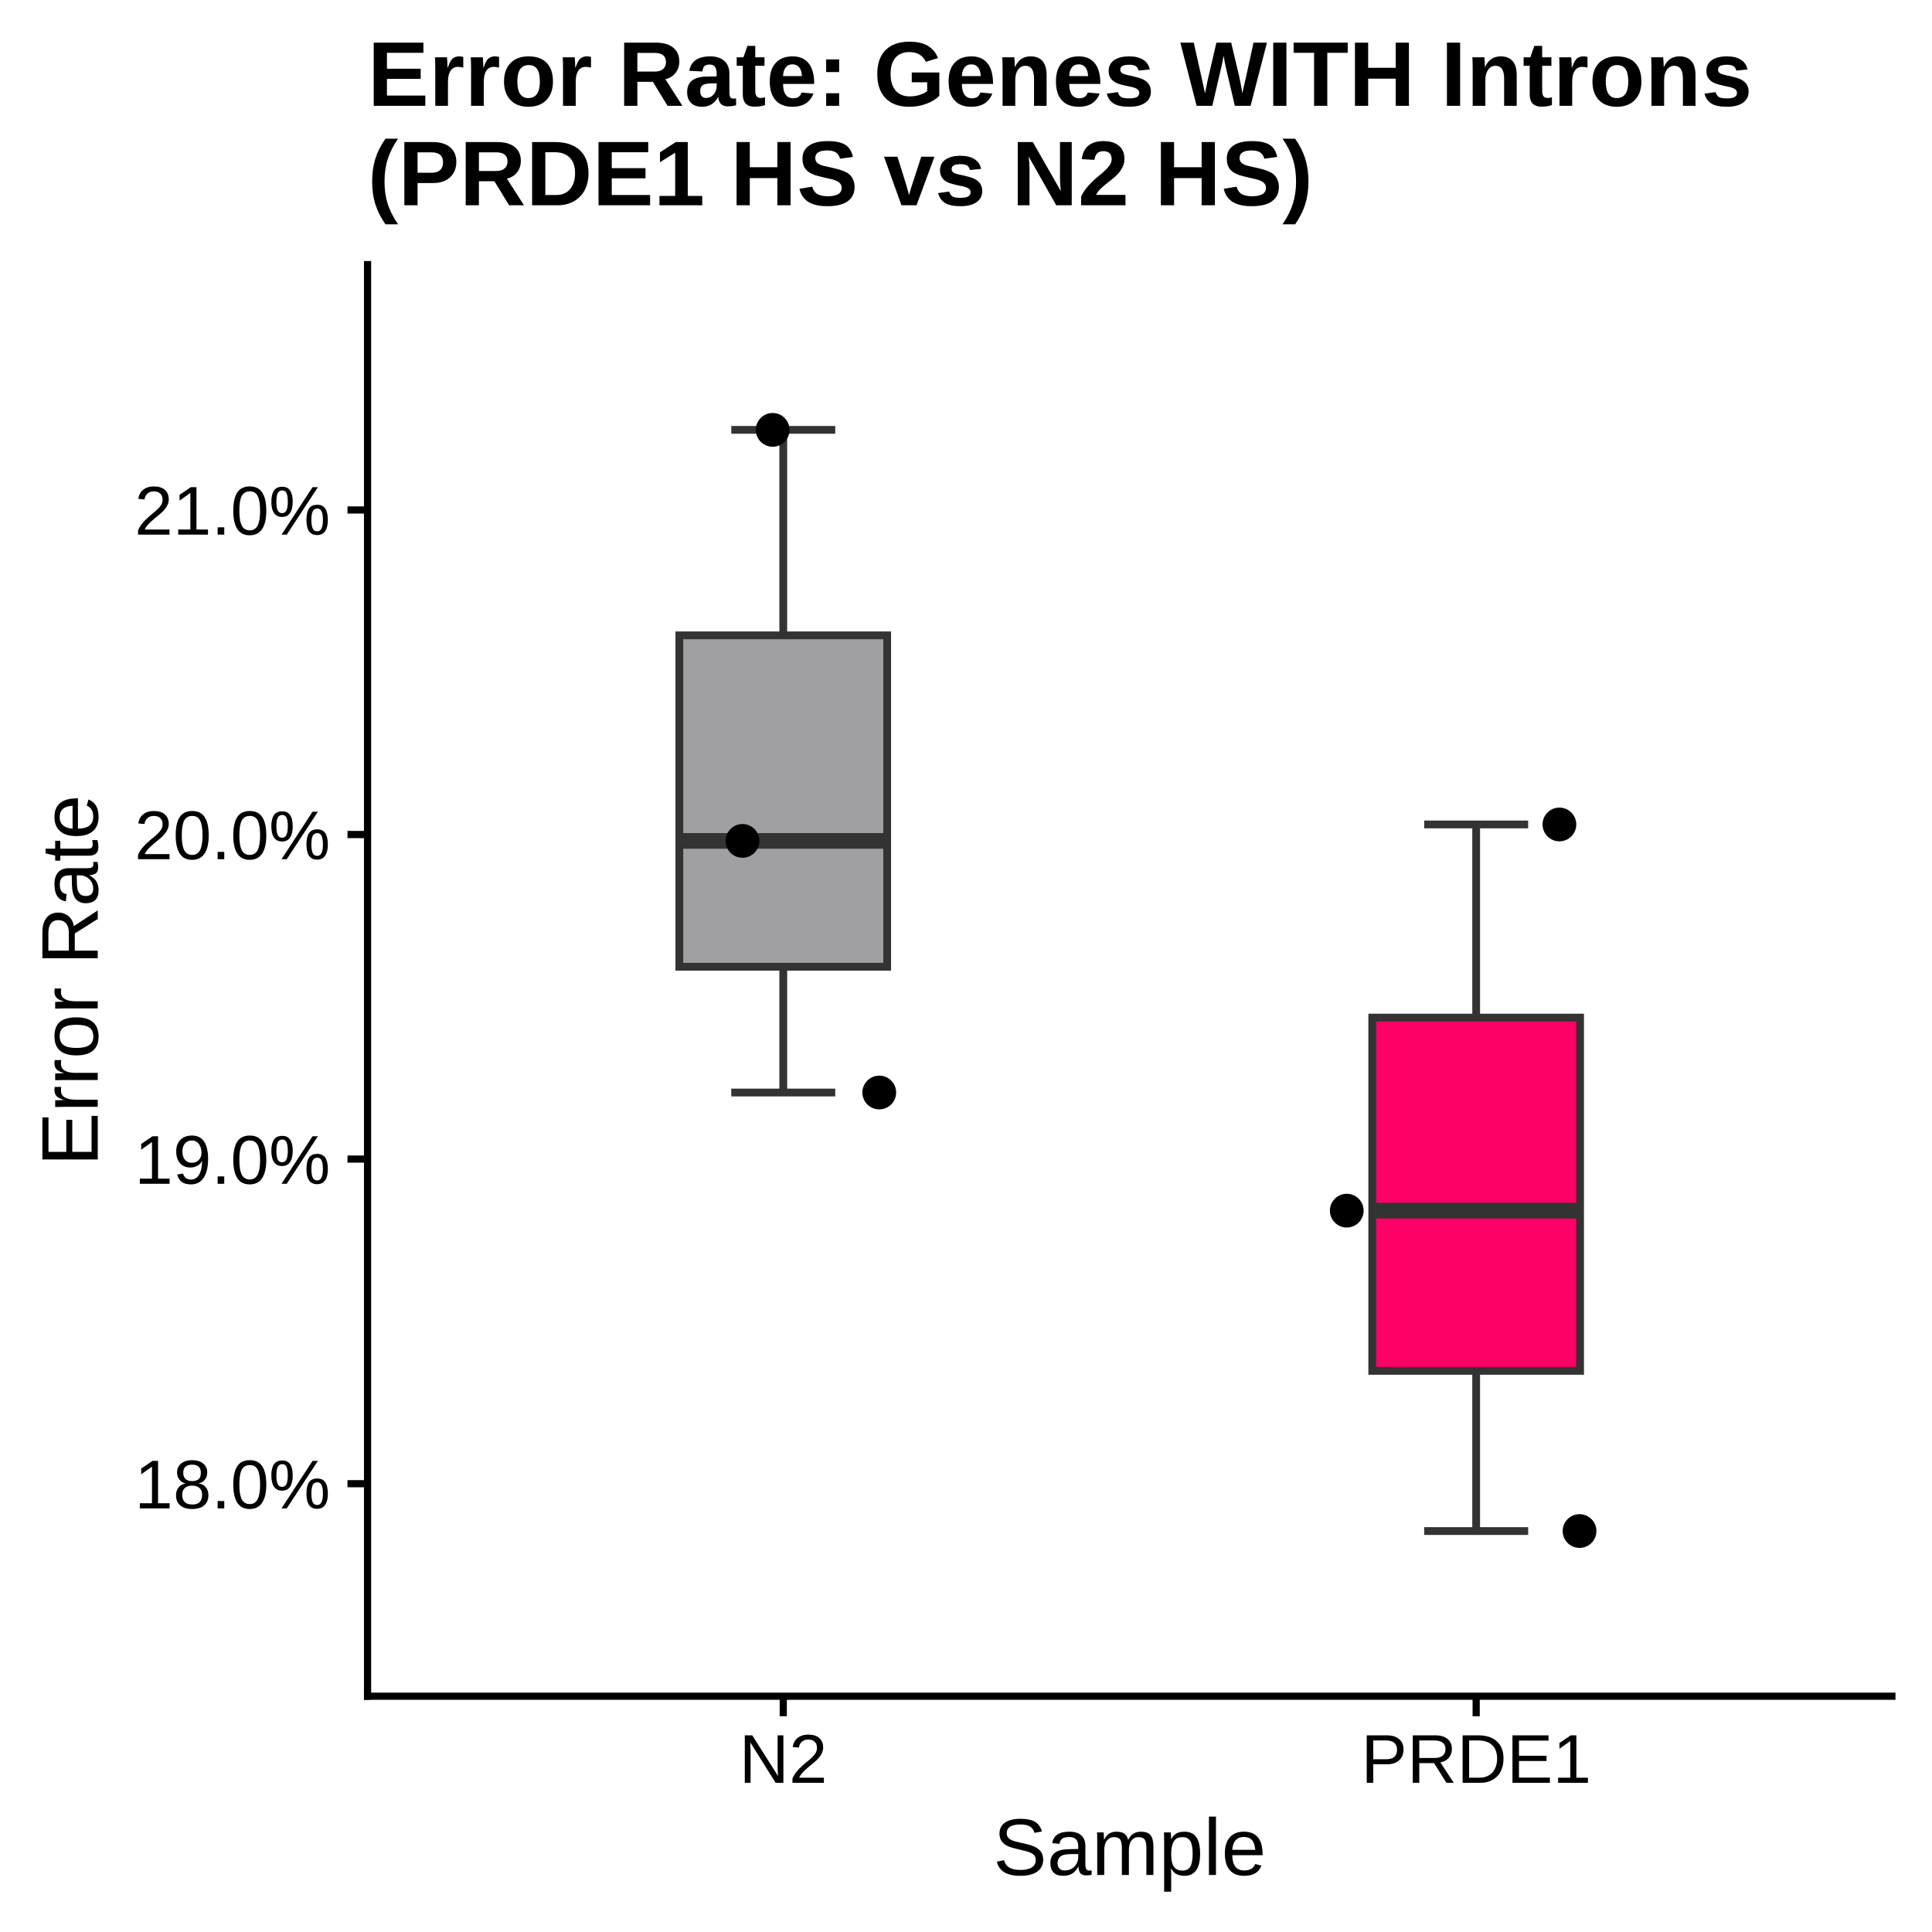
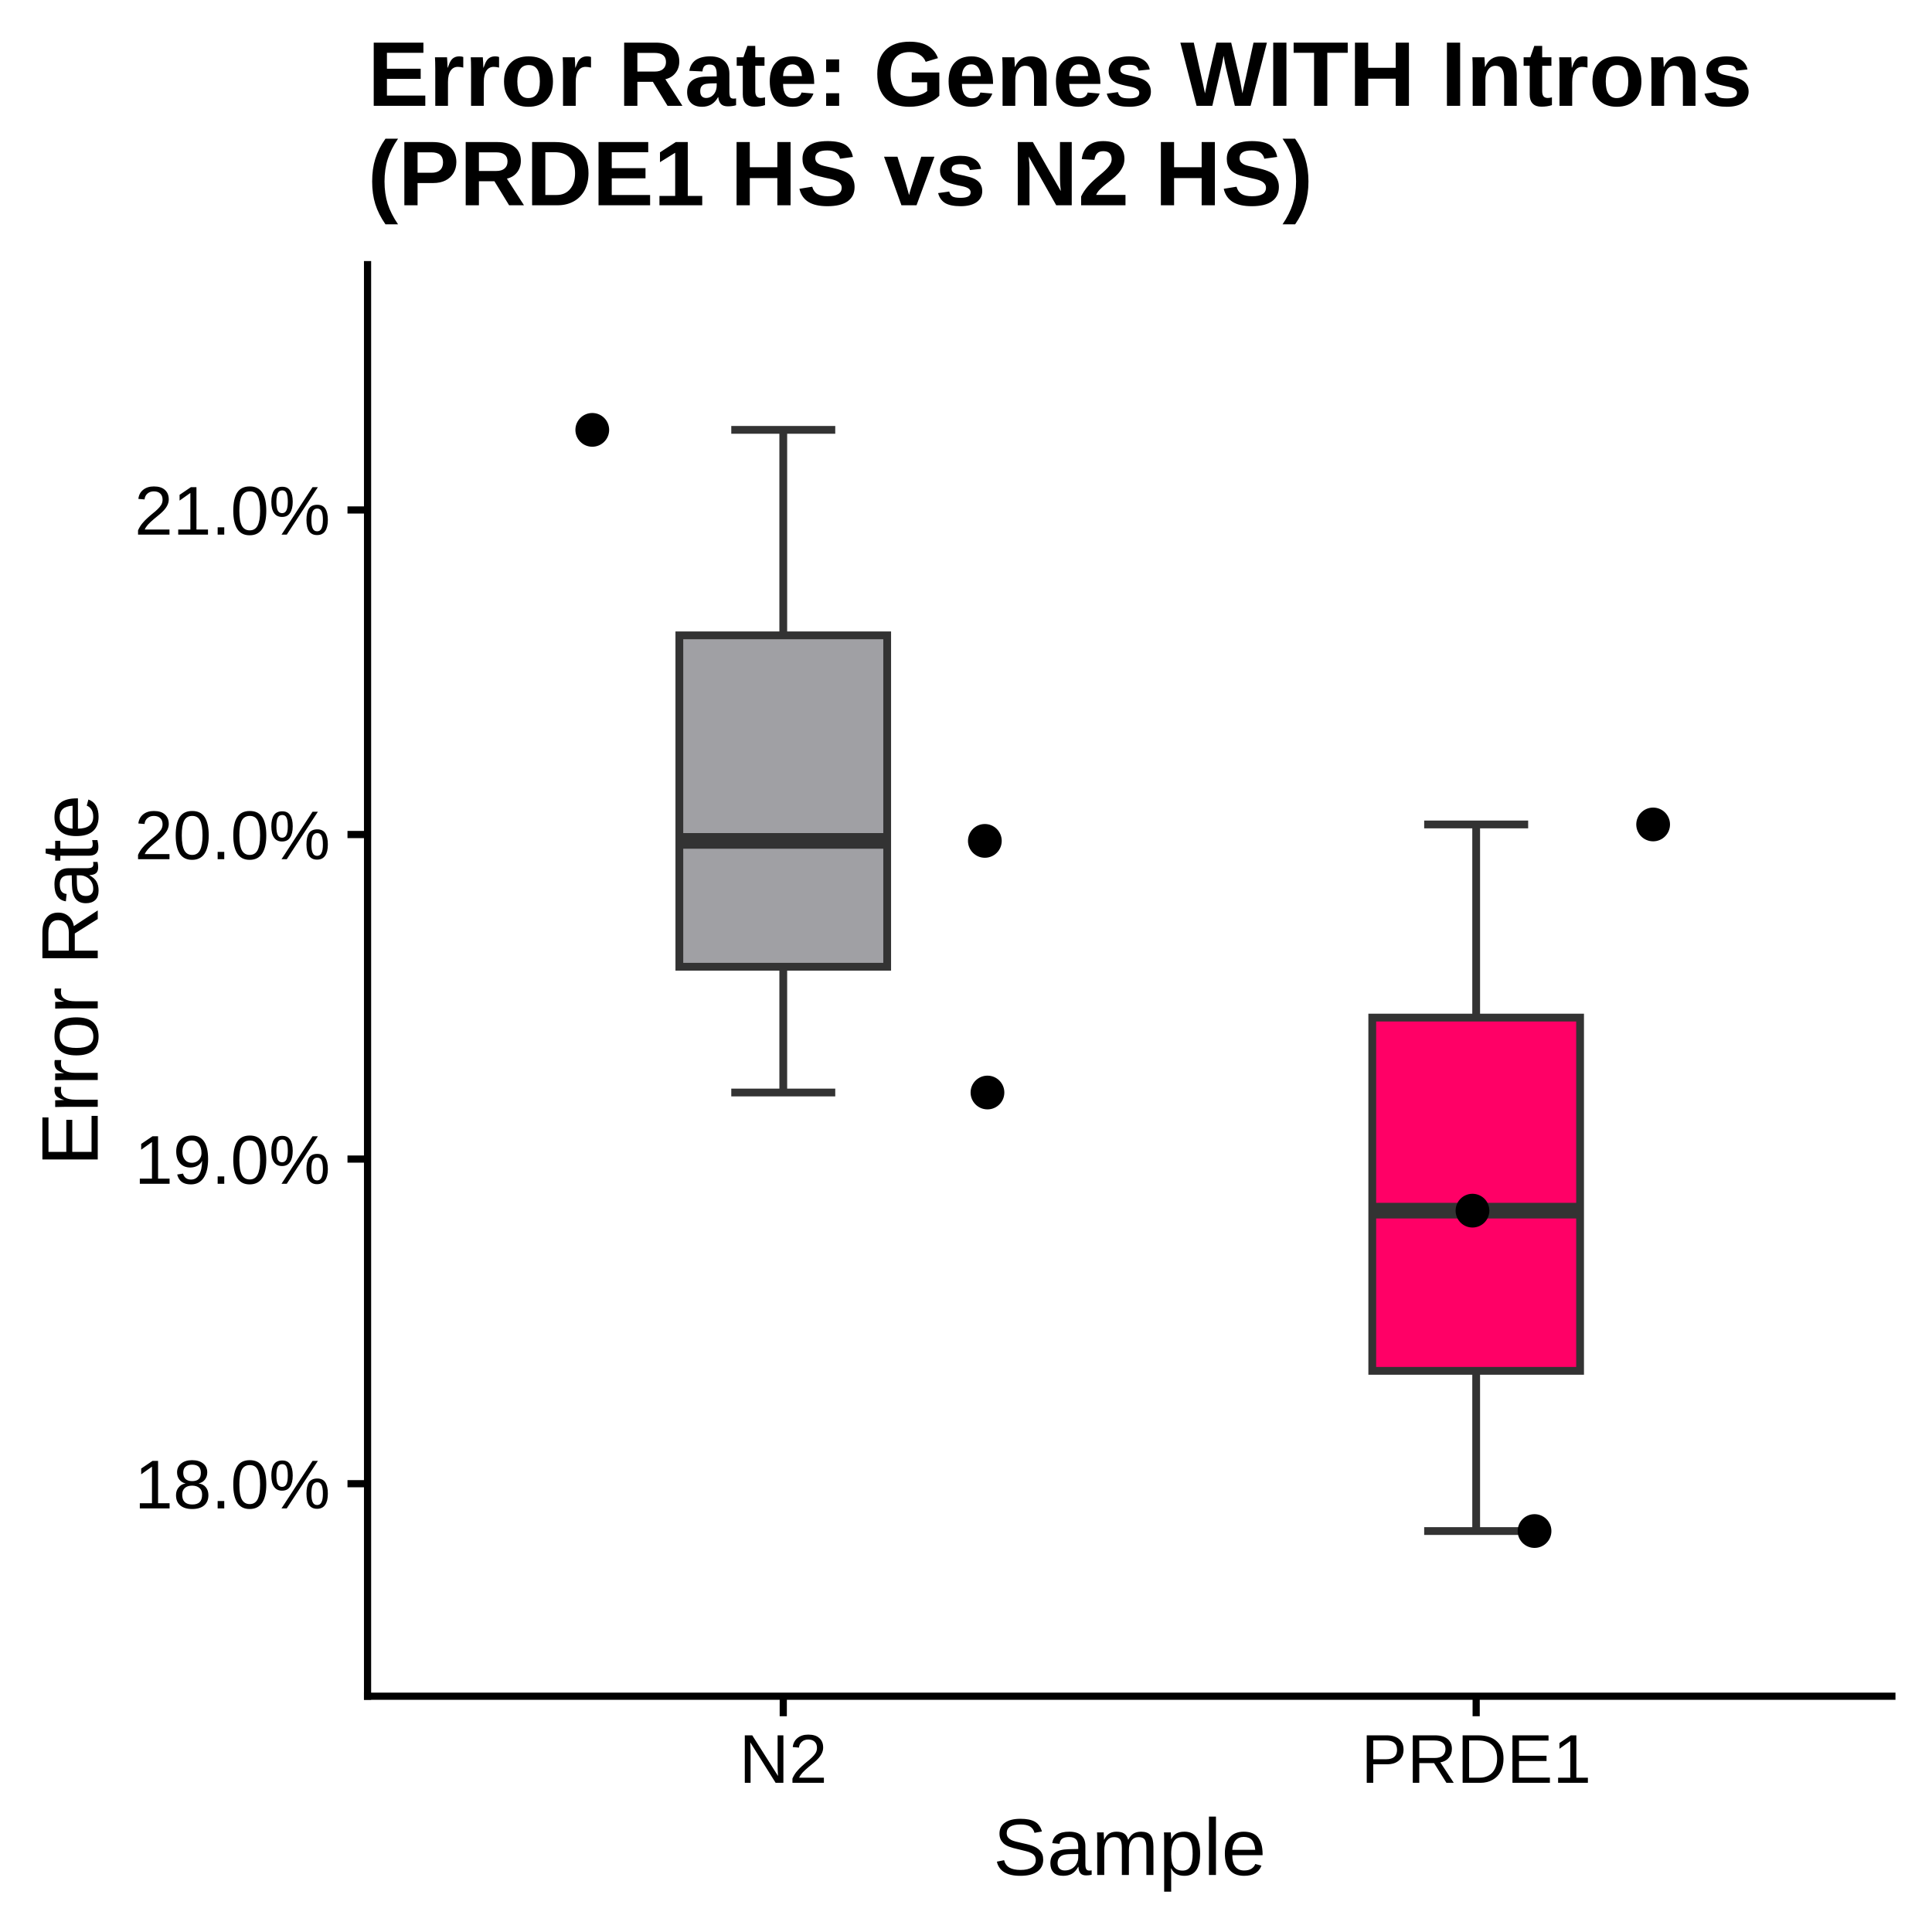
<svg xmlns="http://www.w3.org/2000/svg" class="svglite" width="288.00pt" height="288.00pt" viewBox="0 0 288.00 288.00">
  <defs>
    <style type="text/css">
    .svglite line, .svglite polyline, .svglite polygon, .svglite path, .svglite rect, .svglite circle {
      fill: none;
      stroke: #000000;
      stroke-linecap: round;
      stroke-linejoin: round;
      stroke-miterlimit: 10.00;
    }
    .svglite text {
      white-space: pre;
    }
  </style>
  </defs>
  <rect width="100%" height="100%" style="stroke: none; fill: none;" />
  <defs>
    <clipPath id="cpMC4wMHwyODguMDB8MC4wMHwyODguMDA=">
      <rect x="0.00" y="0.00" width="288.00" height="288.00" />
    </clipPath>
  </defs>
  <g clip-path="url(#cpMC4wMHwyODguMDB8MC4wMHwyODguMDA=)">
</g>
  <defs>
    <clipPath id="cpNTQuNzl8MjgyLjAyfDM5LjQ1fDI1Mi44NQ==">
      <rect x="54.79" y="39.45" width="227.24" height="213.39" />
    </clipPath>
  </defs>
  <g clip-path="url(#cpNTQuNzl8MjgyLjAyfDM5LjQ1fDI1Mi44NQ==)">
    <line x1="109.01" y1="64.08" x2="124.51" y2="64.08" style="stroke-width: 1.16; stroke: #333333; stroke-linecap: butt;" />
    <line x1="109.01" y1="162.86" x2="124.51" y2="162.86" style="stroke-width: 1.16; stroke: #333333; stroke-linecap: butt;" />
    <line x1="116.76" y1="94.71" x2="116.76" y2="64.08" style="stroke-width: 1.16; stroke: #333333; stroke-linecap: butt;" />
    <line x1="116.76" y1="144.11" x2="116.76" y2="162.86" style="stroke-width: 1.16; stroke: #333333; stroke-linecap: butt;" />
    <polygon points="101.27,94.71 101.27,144.11 132.25,144.11 132.25,94.71 101.27,94.71 " style="stroke-width: 1.16; stroke: #333333; stroke-linecap: butt; stroke-linejoin: miter; fill: #A0A0A4;" />
    <line x1="101.27" y1="125.35" x2="132.25" y2="125.35" style="stroke-width: 2.33; stroke: #333333; stroke-linecap: butt; stroke-linejoin: miter;" />
    <line x1="212.30" y1="122.90" x2="227.80" y2="122.90" style="stroke-width: 1.16; stroke: #333333; stroke-linecap: butt;" />
    <line x1="212.30" y1="228.23" x2="227.80" y2="228.23" style="stroke-width: 1.16; stroke: #333333; stroke-linecap: butt;" />
    <line x1="220.05" y1="151.69" x2="220.05" y2="122.90" style="stroke-width: 1.16; stroke: #333333; stroke-linecap: butt;" />
    <line x1="220.05" y1="204.35" x2="220.05" y2="228.23" style="stroke-width: 1.16; stroke: #333333; stroke-linecap: butt;" />
    <polygon points="204.56,151.69 204.56,204.35 235.54,204.35 235.54,151.69 204.56,151.69 " style="stroke-width: 1.16; stroke: #333333; stroke-linecap: butt; stroke-linejoin: miter; fill: #FF0066;" />
    <line x1="204.56" y1="180.47" x2="235.54" y2="180.47" style="stroke-width: 2.33; stroke: #333333; stroke-linecap: butt; stroke-linejoin: miter;" />
-     <circle cx="131.07" cy="162.86" r="2.13" style="stroke-width: 0.77; fill: #000000;" />
-     <circle cx="115.18" cy="64.08" r="2.13" style="stroke-width: 0.77; fill: #000000;" />
-     <circle cx="110.68" cy="125.35" r="2.13" style="stroke-width: 0.77; fill: #000000;" />
-     <circle cx="232.46" cy="122.90" r="2.13" style="stroke-width: 0.77; fill: #000000;" />
-     <circle cx="200.76" cy="180.47" r="2.13" style="stroke-width: 0.77; fill: #000000;" />
-     <circle cx="235.46" cy="228.23" r="2.13" style="stroke-width: 0.77; fill: #000000;" />
+     <circle cx="147.20" cy="162.86" r="2.13" style="stroke-width: 0.77; fill: #000000;" />
+     <circle cx="88.29" cy="64.08" r="2.13" style="stroke-width: 0.77; fill: #000000;" />
+     <circle cx="146.81" cy="125.35" r="2.13" style="stroke-width: 0.77; fill: #000000;" />
+     <circle cx="246.43" cy="122.90" r="2.13" style="stroke-width: 0.77; fill: #000000;" />
+     <circle cx="219.50" cy="180.47" r="2.13" style="stroke-width: 0.77; fill: #000000;" />
+     <circle cx="228.75" cy="228.23" r="2.13" style="stroke-width: 0.77; fill: #000000;" />
  </g>
  <g clip-path="url(#cpMC4wMHwyODguMDB8MC4wMHwyODguMDA=)">
    <polyline points="54.79,252.85 54.79,39.45 " style="stroke-width: 1.07; stroke-linecap: square;" />
    <text x="49.24" y="224.85" text-anchor="end" style="font-size: 10.29px; font-family: &quot;Arial&quot;;" textLength="29.15px" lengthAdjust="spacingAndGlyphs">18.0%</text>
    <text x="49.24" y="176.46" text-anchor="end" style="font-size: 10.29px; font-family: &quot;Arial&quot;;" textLength="29.15px" lengthAdjust="spacingAndGlyphs">19.0%</text>
    <text x="49.24" y="128.08" text-anchor="end" style="font-size: 10.29px; font-family: &quot;Arial&quot;;" textLength="29.15px" lengthAdjust="spacingAndGlyphs">20.0%</text>
    <text x="49.24" y="79.70" text-anchor="end" style="font-size: 10.29px; font-family: &quot;Arial&quot;;" textLength="29.15px" lengthAdjust="spacingAndGlyphs">21.0%</text>
    <polyline points="51.80,221.17 54.79,221.17 " style="stroke-width: 1.07; stroke-linecap: butt;" />
    <polyline points="51.80,172.78 54.79,172.78 " style="stroke-width: 1.07; stroke-linecap: butt;" />
    <polyline points="51.80,124.40 54.79,124.40 " style="stroke-width: 1.07; stroke-linecap: butt;" />
    <polyline points="51.80,76.02 54.79,76.02 " style="stroke-width: 1.07; stroke-linecap: butt;" />
    <polyline points="54.79,252.85 282.02,252.85 " style="stroke-width: 1.07; stroke-linecap: square;" />
    <polyline points="116.76,255.84 116.76,252.85 " style="stroke-width: 1.07; stroke-linecap: butt;" />
    <polyline points="220.05,255.84 220.05,252.85 " style="stroke-width: 1.07; stroke-linecap: butt;" />
    <text x="116.76" y="265.76" text-anchor="middle" style="font-size: 10.29px; font-family: &quot;Arial&quot;;" textLength="13.14px" lengthAdjust="spacingAndGlyphs">N2</text>
    <text x="220.05" y="265.76" text-anchor="middle" style="font-size: 10.29px; font-family: &quot;Arial&quot;;" textLength="34.27px" lengthAdjust="spacingAndGlyphs">PRDE1</text>
    <text x="168.40" y="279.50" text-anchor="middle" style="font-size: 12.00px; font-family: &quot;Arial&quot;;" textLength="40.69px" lengthAdjust="spacingAndGlyphs">Sample</text>
    <text transform="translate(14.57,146.15) rotate(-90)" text-anchor="middle" style="font-size: 12.00px; font-family: &quot;Arial&quot;;" textLength="55.35px" lengthAdjust="spacingAndGlyphs">Error Rate</text>
    <text x="54.79" y="15.78" style="font-size: 13.71px; font-weight: bold; font-family: &quot;Arial&quot;;" textLength="206.30px" lengthAdjust="spacingAndGlyphs">Error Rate: Genes WITH Introns</text>
    <text x="54.79" y="30.60" style="font-size: 13.71px; font-weight: bold; font-family: &quot;Arial&quot;;" textLength="140.85px" lengthAdjust="spacingAndGlyphs">(PRDE1 HS vs N2 HS)</text>
  </g>
</svg>
